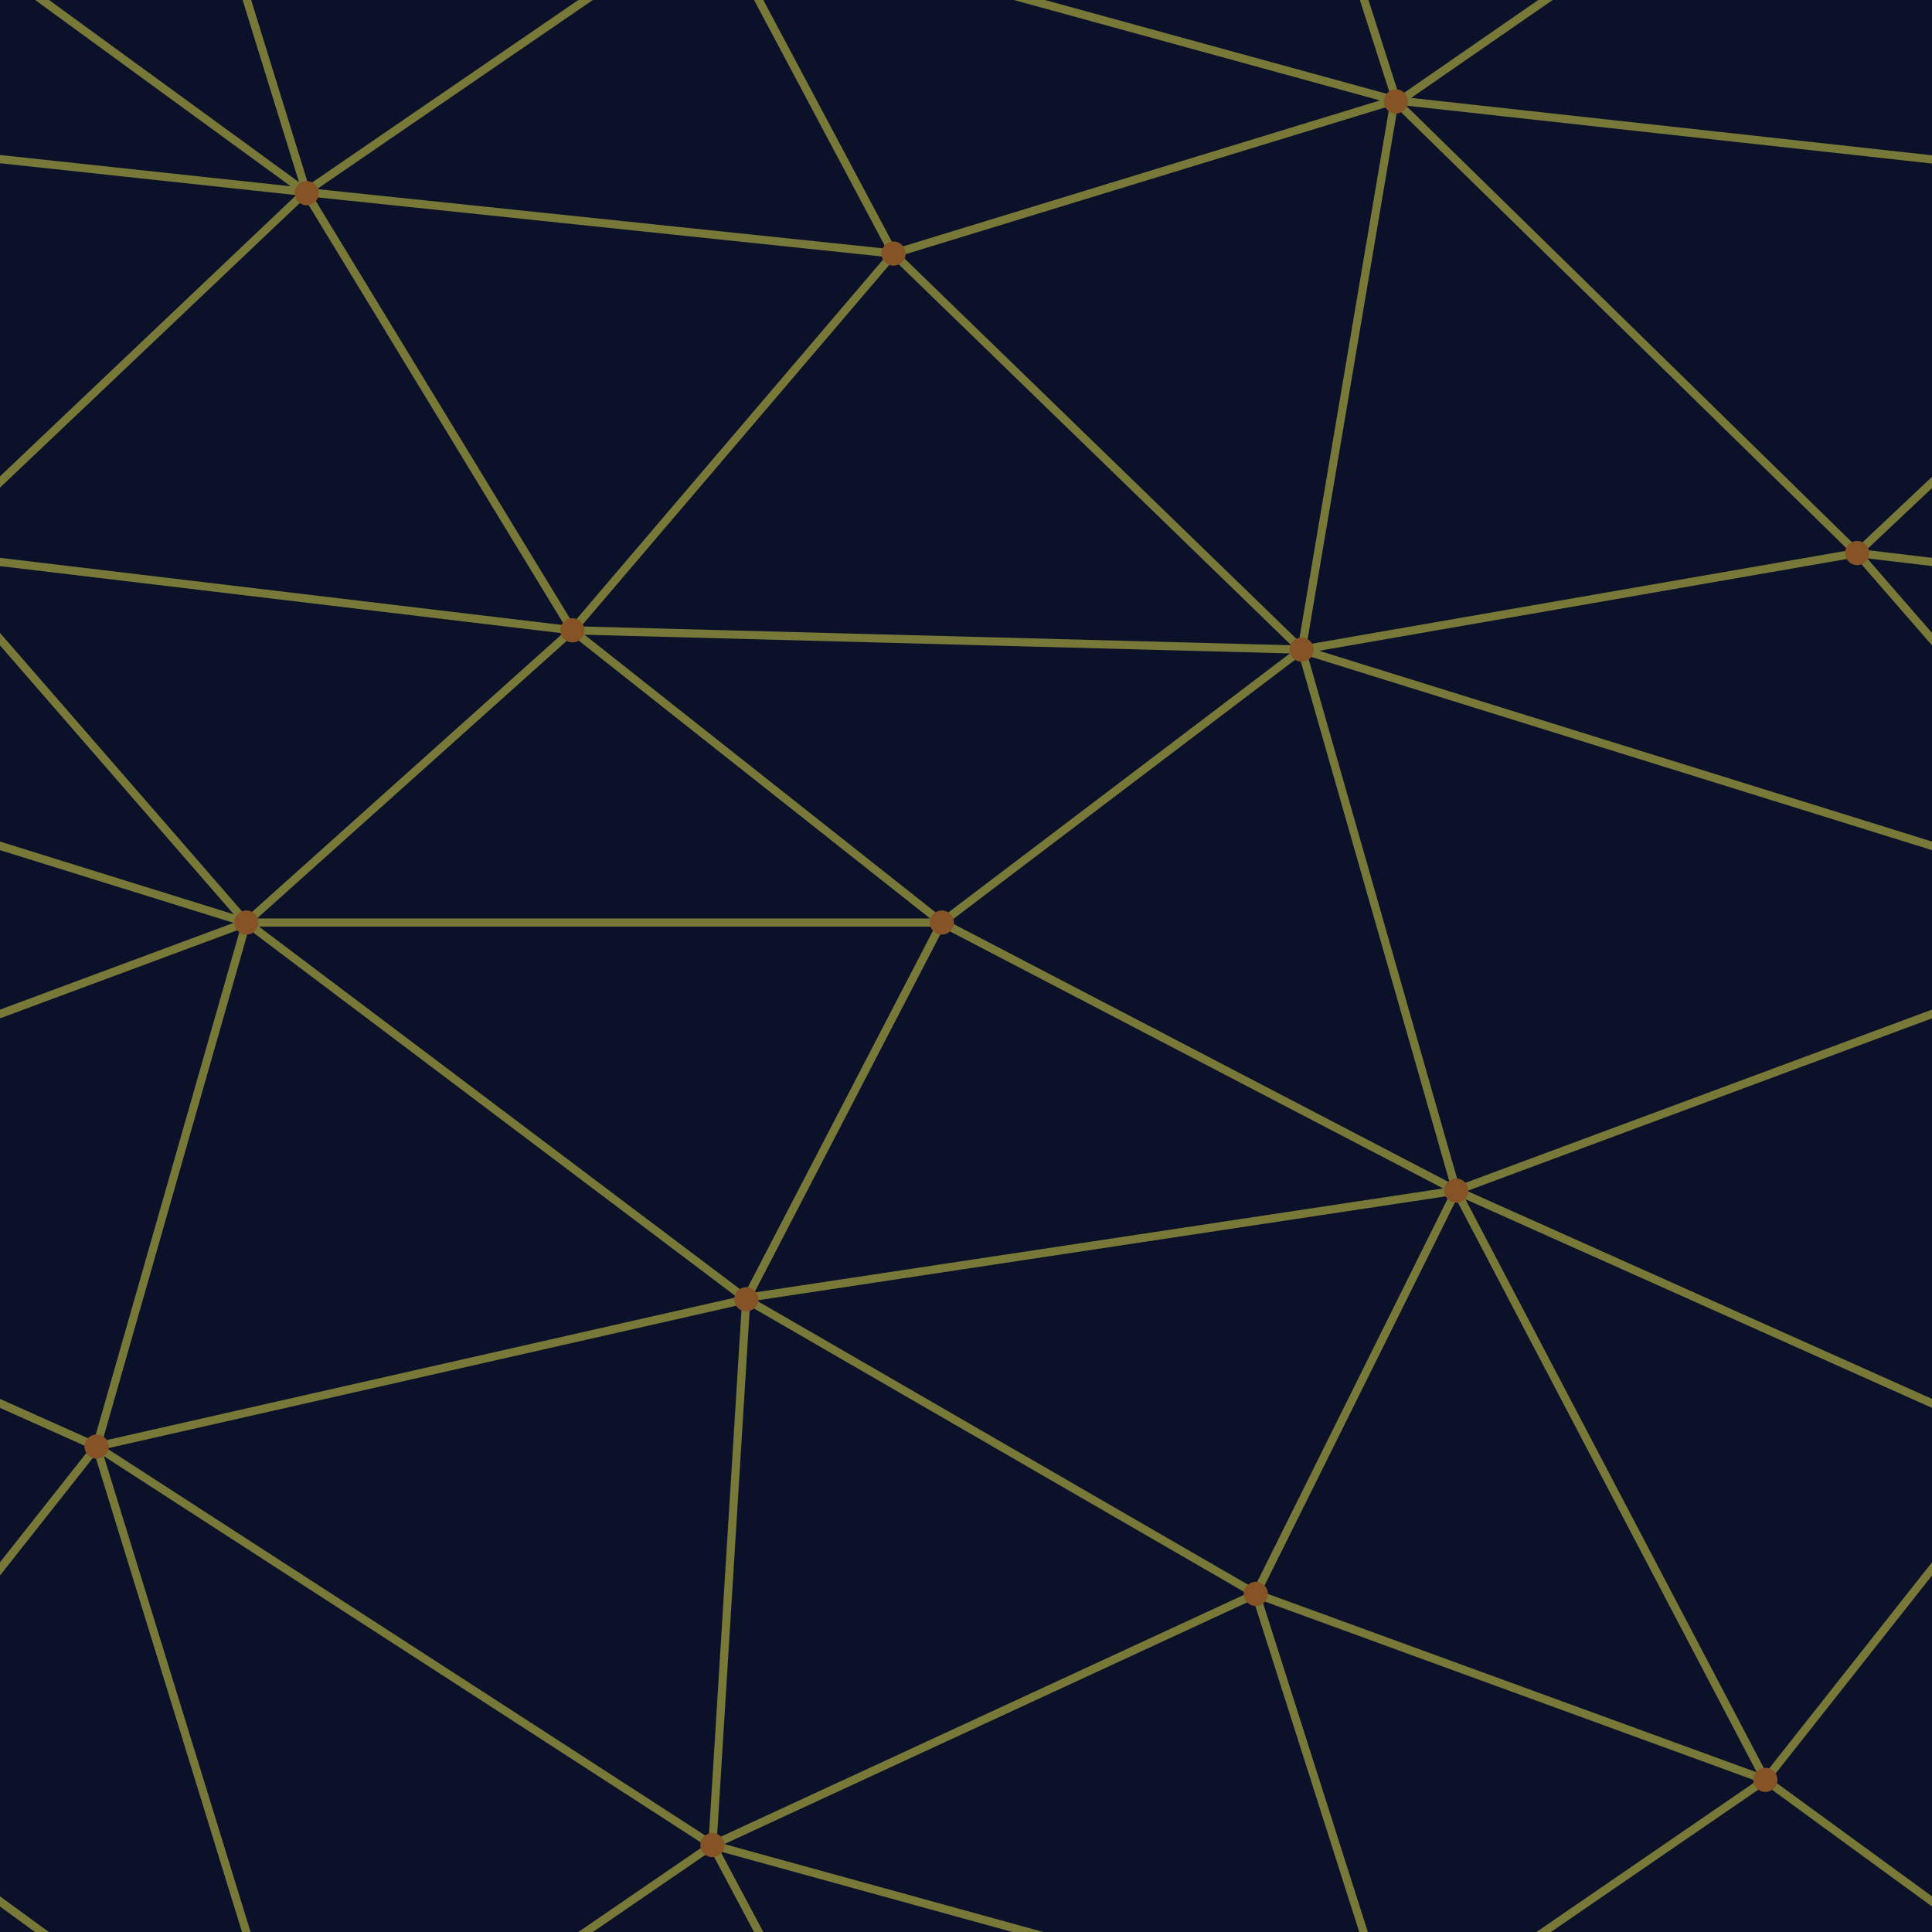
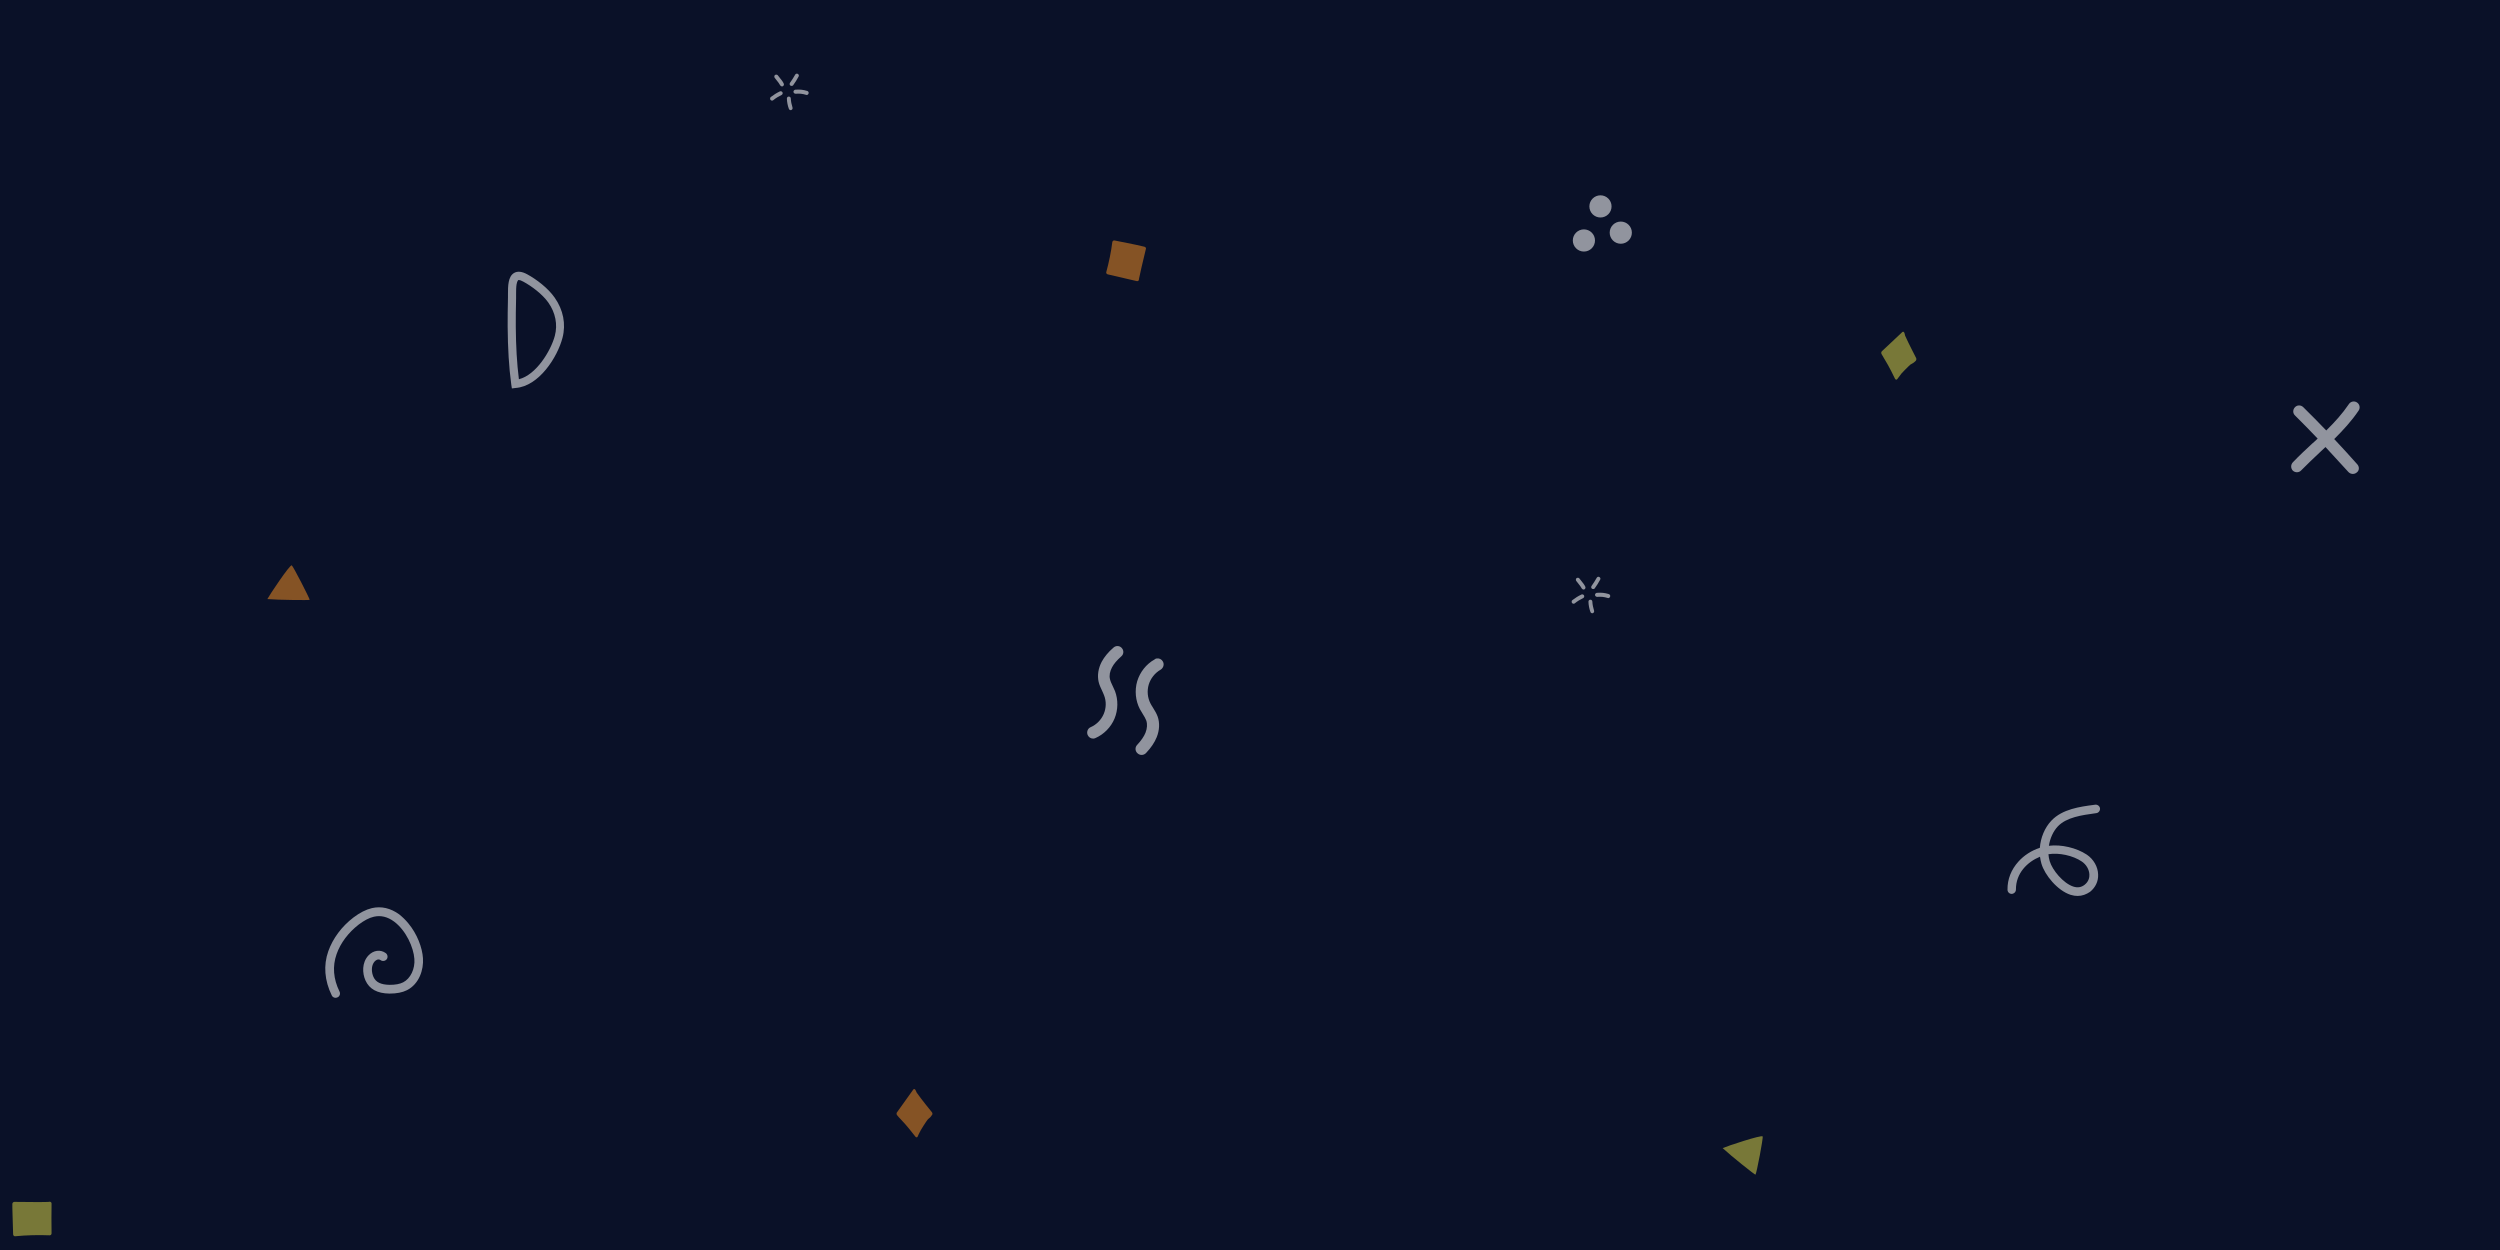
- <svg xmlns="http://www.w3.org/2000/svg" width="415" height="415" viewBox="0 0 800 800">
-   <rect fill="#0A1128" width="800" height="800" />
-   <g fill="none" stroke="#787838" stroke-width="3.4">
-     <path d="M769 229L1037 260.9M927 880L731 737 520 660 309 538 40 599 295 764 126.5 879.5 40 599-197 493 102 382-31 229 126.5 79.5-69-63" />
-     <path d="M-31 229L237 261 390 382 603 493 308.5 537.5 101.5 381.5M370 905L295 764" />
-     <path d="M520 660L578 842 731 737 840 599 603 493 520 660 295 764 309 538 390 382 539 269 769 229 577.5 41.5 370 105 295 -36 126.5 79.5 237 261 102 382 40 599 -69 737 127 880" />
-     <path d="M520-140L578.5 42.5 731-63M603 493L539 269 237 261 370 105M902 382L539 269M390 382L102 382" />
-     <path d="M-222 42L126.5 79.5 370 105 539 269 577.5 41.5 927 80 769 229 902 382 603 493 731 737M295-36L577.5 41.5M578 842L295 764M40-201L127 80M102 382L-261 269" />
-   </g>
-   <g fill="#855325">
-     <circle cx="769" cy="229" r="5" />
-     <circle cx="539" cy="269" r="5" />
-     <circle cx="603" cy="493" r="5" />
-     <circle cx="731" cy="737" r="5" />
-     <circle cx="520" cy="660" r="5" />
-     <circle cx="309" cy="538" r="5" />
-     <circle cx="295" cy="764" r="5" />
-     <circle cx="40" cy="599" r="5" />
-     <circle cx="102" cy="382" r="5" />
-     <circle cx="127" cy="80" r="5" />
-     <circle cx="370" cy="105" r="5" />
-     <circle cx="578" cy="42" r="5" />
-     <circle cx="237" cy="261" r="5" />
-     <circle cx="390" cy="382" r="5" />
+ <svg xmlns="http://www.w3.org/2000/svg" width="1439" height="719.5" viewBox="0 0 1600 800">
+   <rect fill="#0a1128" width="1600" height="800" />
+   <path fill="#787838" d="M1102.5 734.8c2.5-1.2 24.8-8.6 25.6-7.5.5.7-3.9 23.8-4.6 24.5C1123.3 752.1 1107.5 739.5 1102.5 734.8zM1226.3 229.1c0-.1-4.9-9.4-7-14.2-.1-.3-.3-1.1-.4-1.6-.1-.4-.3-.7-.6-.9-.3-.2-.6-.1-.8.1l-13.1 12.3c0 0 0 0 0 0-.2.2-.3.5-.4.8 0 .3 0 .7.2 1 .1.1 1.4 2.5 2.1 3.6 2.4 3.7 6.5 12.1 6.5 12.2.2.3.4.5.7.6.3 0 .5-.1.7-.3 0 0 1.8-2.5 2.7-3.6 1.5-1.6 3-3.2 4.6-4.7 1.2-1.2 1.6-1.4 2.1-1.6.5-.3 1.1-.5 2.5-1.9C1226.5 230.4 1226.6 229.6 1226.3 229.1zM33 770.3C33 770.3 33 770.3 33 770.3c0-.7-.5-1.2-1.2-1.2-.1 0-.3 0-.4.1-1.6.2-14.3.1-22.2 0-.3 0-.6.1-.9.4-.2.2-.4.5-.4.9 0 .2 0 4.9.1 5.9l.4 13.6c0 .3.2.6.4.9.2.2.5.3.8.3 0 0 .1 0 .1 0 7.3-.7 14.7-.9 22-.6.3 0 .7-.1.9-.3.2-.2.4-.6.4-.9C32.9 783.3 32.9 776.2 33 770.3z" />
+   <path fill="#855325" d="M171.1 383.4c1.3-2.5 14.3-22 15.6-21.6.8.3 11.5 21.2 11.5 22.1C198.1 384.2 177.9 384 171.1 383.4zM596.4 711.8c-.1-.1-6.7-8.2-9.7-12.5-.2-.3-.5-1-.7-1.5-.2-.4-.4-.7-.7-.8-.3-.1-.6 0-.8.3L574 712c0 0 0 0 0 0-.2.2-.2.5-.2.9 0 .3.2.7.4.9.1.1 1.8 2.2 2.8 3.1 3.1 3.1 8.8 10.5 8.9 10.6.2.3.5.4.8.4.3 0 .5-.2.6-.5 0 0 1.2-2.8 2-4.1 1.1-1.9 2.3-3.7 3.5-5.5.9-1.4 1.3-1.7 1.7-2 .5-.4 1-.7 2.1-2.4C596.9 713.1 596.8 712.3 596.4 711.8zM727.5 179.9C727.5 179.9 727.5 179.9 727.5 179.9c.6.2 1.3-.2 1.4-.8 0-.1 0-.2 0-.4.2-1.4 2.8-12.6 4.5-19.5.1-.3 0-.6-.2-.8-.2-.3-.5-.4-.8-.5-.2 0-4.7-1.1-5.7-1.3l-13.4-2.7c-.3-.1-.7 0-.9.2-.2.2-.4.4-.5.6 0 0 0 .1 0 .1-.8 6.5-2.2 13.1-3.9 19.4-.1.3 0 .6.2.9.2.3.5.4.8.5C714.8 176.9 721.7 178.5 727.5 179.9zM728.5 178.1c-.1-.1-.2-.2-.4-.2C728.3 177.9 728.4 178 728.5 178.1z" />
+   <g fill-opacity="0.55" fill="#FFF">
+     <path d="M699.6 472.7c-1.5 0-2.8-.8-3.5-2.3-.8-1.9 0-4.2 1.9-5 3.7-1.6 6.8-4.7 8.4-8.5 1.6-3.8 1.7-8.1.2-11.9-.3-.9-.8-1.8-1.2-2.8-.8-1.7-1.8-3.7-2.3-5.9-.9-4.1-.2-8.6 2-12.8 1.7-3.1 4.1-6.1 7.6-9.1 1.6-1.4 4-1.2 5.3.4 1.4 1.6 1.2 4-.4 5.3-2.8 2.5-4.7 4.7-5.9 7-1.4 2.6-1.9 5.3-1.3 7.6.3 1.4 1 2.8 1.7 4.3.5 1.1 1 2.2 1.5 3.3 2.1 5.6 2 12-.3 17.6-2.3 5.5-6.8 10.1-12.3 12.5C700.6 472.6 700.1 472.7 699.6 472.7zM740.4 421.4c1.5-.2 3 .5 3.8 1.9 1.1 1.8.4 4.2-1.4 5.3-3.7 2.1-6.4 5.6-7.6 9.5-1.2 4-.8 8.4 1.1 12.1.4.9 1 1.7 1.6 2.7 1 1.7 2.2 3.5 3 5.7 1.4 4 1.2 8.7-.6 13.2-1.4 3.4-3.5 6.6-6.8 10.1-1.5 1.6-3.9 1.7-5.5.2-1.6-1.4-1.7-3.9-.2-5.4 2.6-2.8 4.3-5.3 5.3-7.7 1.1-2.8 1.3-5.6.5-7.9-.5-1.3-1.3-2.7-2.2-4.1-.6-1-1.3-2.1-1.9-3.2-2.8-5.4-3.4-11.9-1.7-17.8 1.8-5.9 5.8-11 11.2-14C739.4 421.6 739.9 421.4 740.4 421.4zM261.3 590.9c5.7 6.8 9 15.7 9.4 22.4.5 7.3-2.4 16.4-10.2 20.4-3 1.5-6.7 2.2-11.2 2.2-7.9-.1-12.9-2.9-15.4-8.4-2.1-4.7-2.3-11.4 1.8-15.9 3.2-3.5 7.8-4.1 11.2-1.6 1.2.9 1.5 2.7.6 3.9-.9 1.2-2.7 1.5-3.9.6-1.8-1.3-3.6.6-3.8.8-2.4 2.6-2.1 7-.8 9.9 1.5 3.4 4.7 5 10.4 5.1 3.6 0 6.4-.5 8.6-1.6 4.7-2.4 7.7-8.6 7.2-15-.5-7.3-5.3-18.2-13-23.9-4.2-3.1-8.5-4.1-12.9-3.1-3.1.7-6.2 2.4-9.7 5-6.6 5.1-11.7 11.8-14.2 19-2.7 7.7-2.1 15.8 1.9 23.9.7 1.4.1 3.1-1.3 3.7-1.4.7-3.1.1-3.7-1.3-4.6-9.4-5.4-19.2-2.2-28.2 2.9-8.2 8.6-15.9 16.1-21.6 4.1-3.1 8-5.1 11.8-6 6-1.4 12 0 17.5 4C257.6 586.9 259.6 588.8 261.3 590.9z" />
+     <circle cx="1013.7" cy="153.9" r="7.1" />
+     <circle cx="1024.3" cy="132.1" r="7.1" />
+     <circle cx="1037.3" cy="148.9" r="7.1" />
+     <path d="M1508.7 297.2c-4.8-5.4-9.7-10.8-14.8-16.2 5.6-5.6 11.1-11.5 15.6-18.2 1.2-1.7.7-4.1-1-5.2-1.7-1.2-4.1-.7-5.2 1-4.2 6.2-9.1 11.6-14.5 16.9-4.8-5-9.7-10-14.7-14.9-1.5-1.5-3.9-1.5-5.3 0-1.5 1.5-1.5 3.9 0 5.3 4.9 4.8 9.7 9.8 14.5 14.8-1.1 1.1-2.3 2.2-3.5 3.2-4.1 3.8-8.4 7.8-12.4 12-1.4 1.5-1.4 3.8 0 5.3 0 0 0 0 0 0 1.5 1.4 3.9 1.4 5.3-.1 3.9-4 8.1-7.9 12.1-11.7 1.2-1.1 2.3-2.2 3.5-3.3 4.9 5.3 9.8 10.6 14.6 15.9.1.1.1.1.2.2 1.4 1.4 3.7 1.5 5.2.2C1510 301.2 1510.1 298.8 1508.7 297.2zM327.6 248.6l-.4-2.6c-1.5-11.1-2.2-23.2-2.3-37 0-5.5 0-11.5.2-18.5 0-.7 0-1.5 0-2.3 0-5 0-11.2 3.9-13.5 2.2-1.3 5.1-1 8.5.9 5.7 3.1 13.2 8.7 17.5 14.9 5.5 7.8 7.3 16.9 5 25.7-3.2 12.3-15 31-30 32.1L327.6 248.6zM332.1 179.2c-.2 0-.3 0-.4.1-.1.1-.7.5-1.1 2.7-.3 1.9-.3 4.2-.3 6.3 0 .8 0 1.7 0 2.4-.2 6.9-.2 12.8-.2 18.3.1 12.5.7 23.5 2 33.7 11-2.7 20.4-18.1 23-27.8 1.9-7.2.4-14.8-4.2-21.3l0 0C347 188.1 340 183 335 180.3 333.6 179.5 332.6 179.2 332.1 179.2zM516.3 60.8c-.1 0-.2 0-.4-.1-2.4-.7-4-.9-6.7-.7-.7 0-1.3-.5-1.4-1.2 0-.7.5-1.3 1.2-1.4 3.1-.2 4.9 0 7.6.8.7.2 1.1.9.9 1.6C517.3 60.4 516.8 60.8 516.3 60.8zM506.1 70.5c-.5 0-1-.3-1.2-.8-.8-2.1-1.2-4.3-1.3-6.6 0-.7.5-1.3 1.2-1.3.7 0 1.3.5 1.3 1.2.1 2 .5 3.9 1.1 5.8.2.7-.1 1.4-.8 1.6C506.4 70.5 506.2 70.5 506.1 70.5zM494.1 64.4c-.4 0-.8-.2-1-.5-.4-.6-.3-1.4.2-1.8 1.8-1.4 3.7-2.6 5.8-3.6.6-.3 1.4 0 1.7.6.3.6 0 1.4-.6 1.7-1.9.9-3.7 2-5.3 3.3C494.7 64.3 494.4 64.4 494.1 64.4zM500.5 55.3c-.5 0-.9-.3-1.2-.7-.5-1-1.2-1.9-2.4-3.4-.3-.4-.7-.9-1.1-1.4-.4-.6-.3-1.4.2-1.8.6-.4 1.4-.3 1.8.2.4.5.8 1 1.1 1.4 1.3 1.6 2.1 2.6 2.7 3.9.3.6 0 1.4-.6 1.7C500.9 55.3 500.7 55.3 500.5 55.3zM506.7 55c-.3 0-.5-.1-.8-.2-.6-.4-.7-1.2-.3-1.8 1.2-1.7 2.3-3.4 3.3-5.2.3-.6 1.1-.9 1.7-.5.6.3.9 1.1.5 1.7-1 1.9-2.2 3.8-3.5 5.6C507.4 54.8 507.1 55 506.7 55zM1029.3 382.8c-.1 0-.2 0-.4-.1-2.4-.7-4-.9-6.7-.7-.7 0-1.3-.5-1.4-1.2 0-.7.5-1.3 1.2-1.4 3.1-.2 4.9 0 7.6.8.7.2 1.1.9.9 1.6C1030.3 382.4 1029.8 382.8 1029.3 382.8zM1019.1 392.5c-.5 0-1-.3-1.2-.8-.8-2.1-1.2-4.3-1.3-6.6 0-.7.5-1.3 1.2-1.3.7 0 1.3.5 1.3 1.2.1 2 .5 3.9 1.1 5.8.2.7-.1 1.4-.8 1.6C1019.4 392.5 1019.2 392.5 1019.1 392.5zM1007.1 386.4c-.4 0-.8-.2-1-.5-.4-.6-.3-1.4.2-1.8 1.8-1.4 3.7-2.6 5.8-3.6.6-.3 1.4 0 1.7.6.3.6 0 1.4-.6 1.7-1.9.9-3.7 2-5.3 3.3C1007.7 386.3 1007.4 386.4 1007.1 386.4zM1013.5 377.3c-.5 0-.9-.3-1.2-.7-.5-1-1.2-1.9-2.4-3.4-.3-.4-.7-.9-1.1-1.4-.4-.6-.3-1.4.2-1.8.6-.4 1.4-.3 1.8.2.4.5.8 1 1.1 1.4 1.3 1.6 2.1 2.6 2.7 3.9.3.6 0 1.4-.6 1.7C1013.9 377.3 1013.7 377.3 1013.5 377.3zM1019.7 377c-.3 0-.5-.1-.8-.2-.6-.4-.7-1.2-.3-1.8 1.2-1.7 2.3-3.4 3.3-5.2.3-.6 1.1-.9 1.7-.5.6.3.9 1.1.5 1.7-1 1.9-2.2 3.8-3.5 5.6C1020.4 376.8 1020.1 377 1019.7 377zM1329.7 573.4c-1.4 0-2.9-.2-4.5-.7-8.4-2.7-16.6-12.7-18.7-20-.4-1.4-.7-2.9-.9-4.4-8.1 3.3-15.5 10.6-15.4 21 0 1.5-1.2 2.7-2.7 2.8 0 0 0 0 0 0-1.5 0-2.7-1.2-2.7-2.7-.1-6.7 2.4-12.9 7-18 3.6-4 8.4-7.1 13.7-8.8.5-6.5 3.1-12.9 7.4-17.4 7-7.4 18.2-8.9 27.3-10.1l.7-.1c1.5-.2 2.9.9 3.1 2.3.2 1.5-.9 2.9-2.3 3.1l-.7.1c-8.6 1.2-18.4 2.5-24 8.4-3 3.2-5 7.7-5.7 12.4 7.9-1 17.7 1.3 24.3 5.7 4.3 2.9 7.1 7.8 7.2 12.7.2 4.3-1.7 8.3-5.2 11.1C1335.2 572.4 1332.6 573.4 1329.7 573.4zM1311 546.7c.1 1.5.4 3 .8 4.4 1.7 5.8 8.7 14.2 15.1 16.3 2.8.9 5.1.5 7.2-1.1 2.7-2.1 3.2-4.8 3.1-6.6-.1-3.2-2-6.4-4.8-8.3C1326.7 547.5 1317.7 545.6 1311 546.7z" />
  </g>
</svg>
